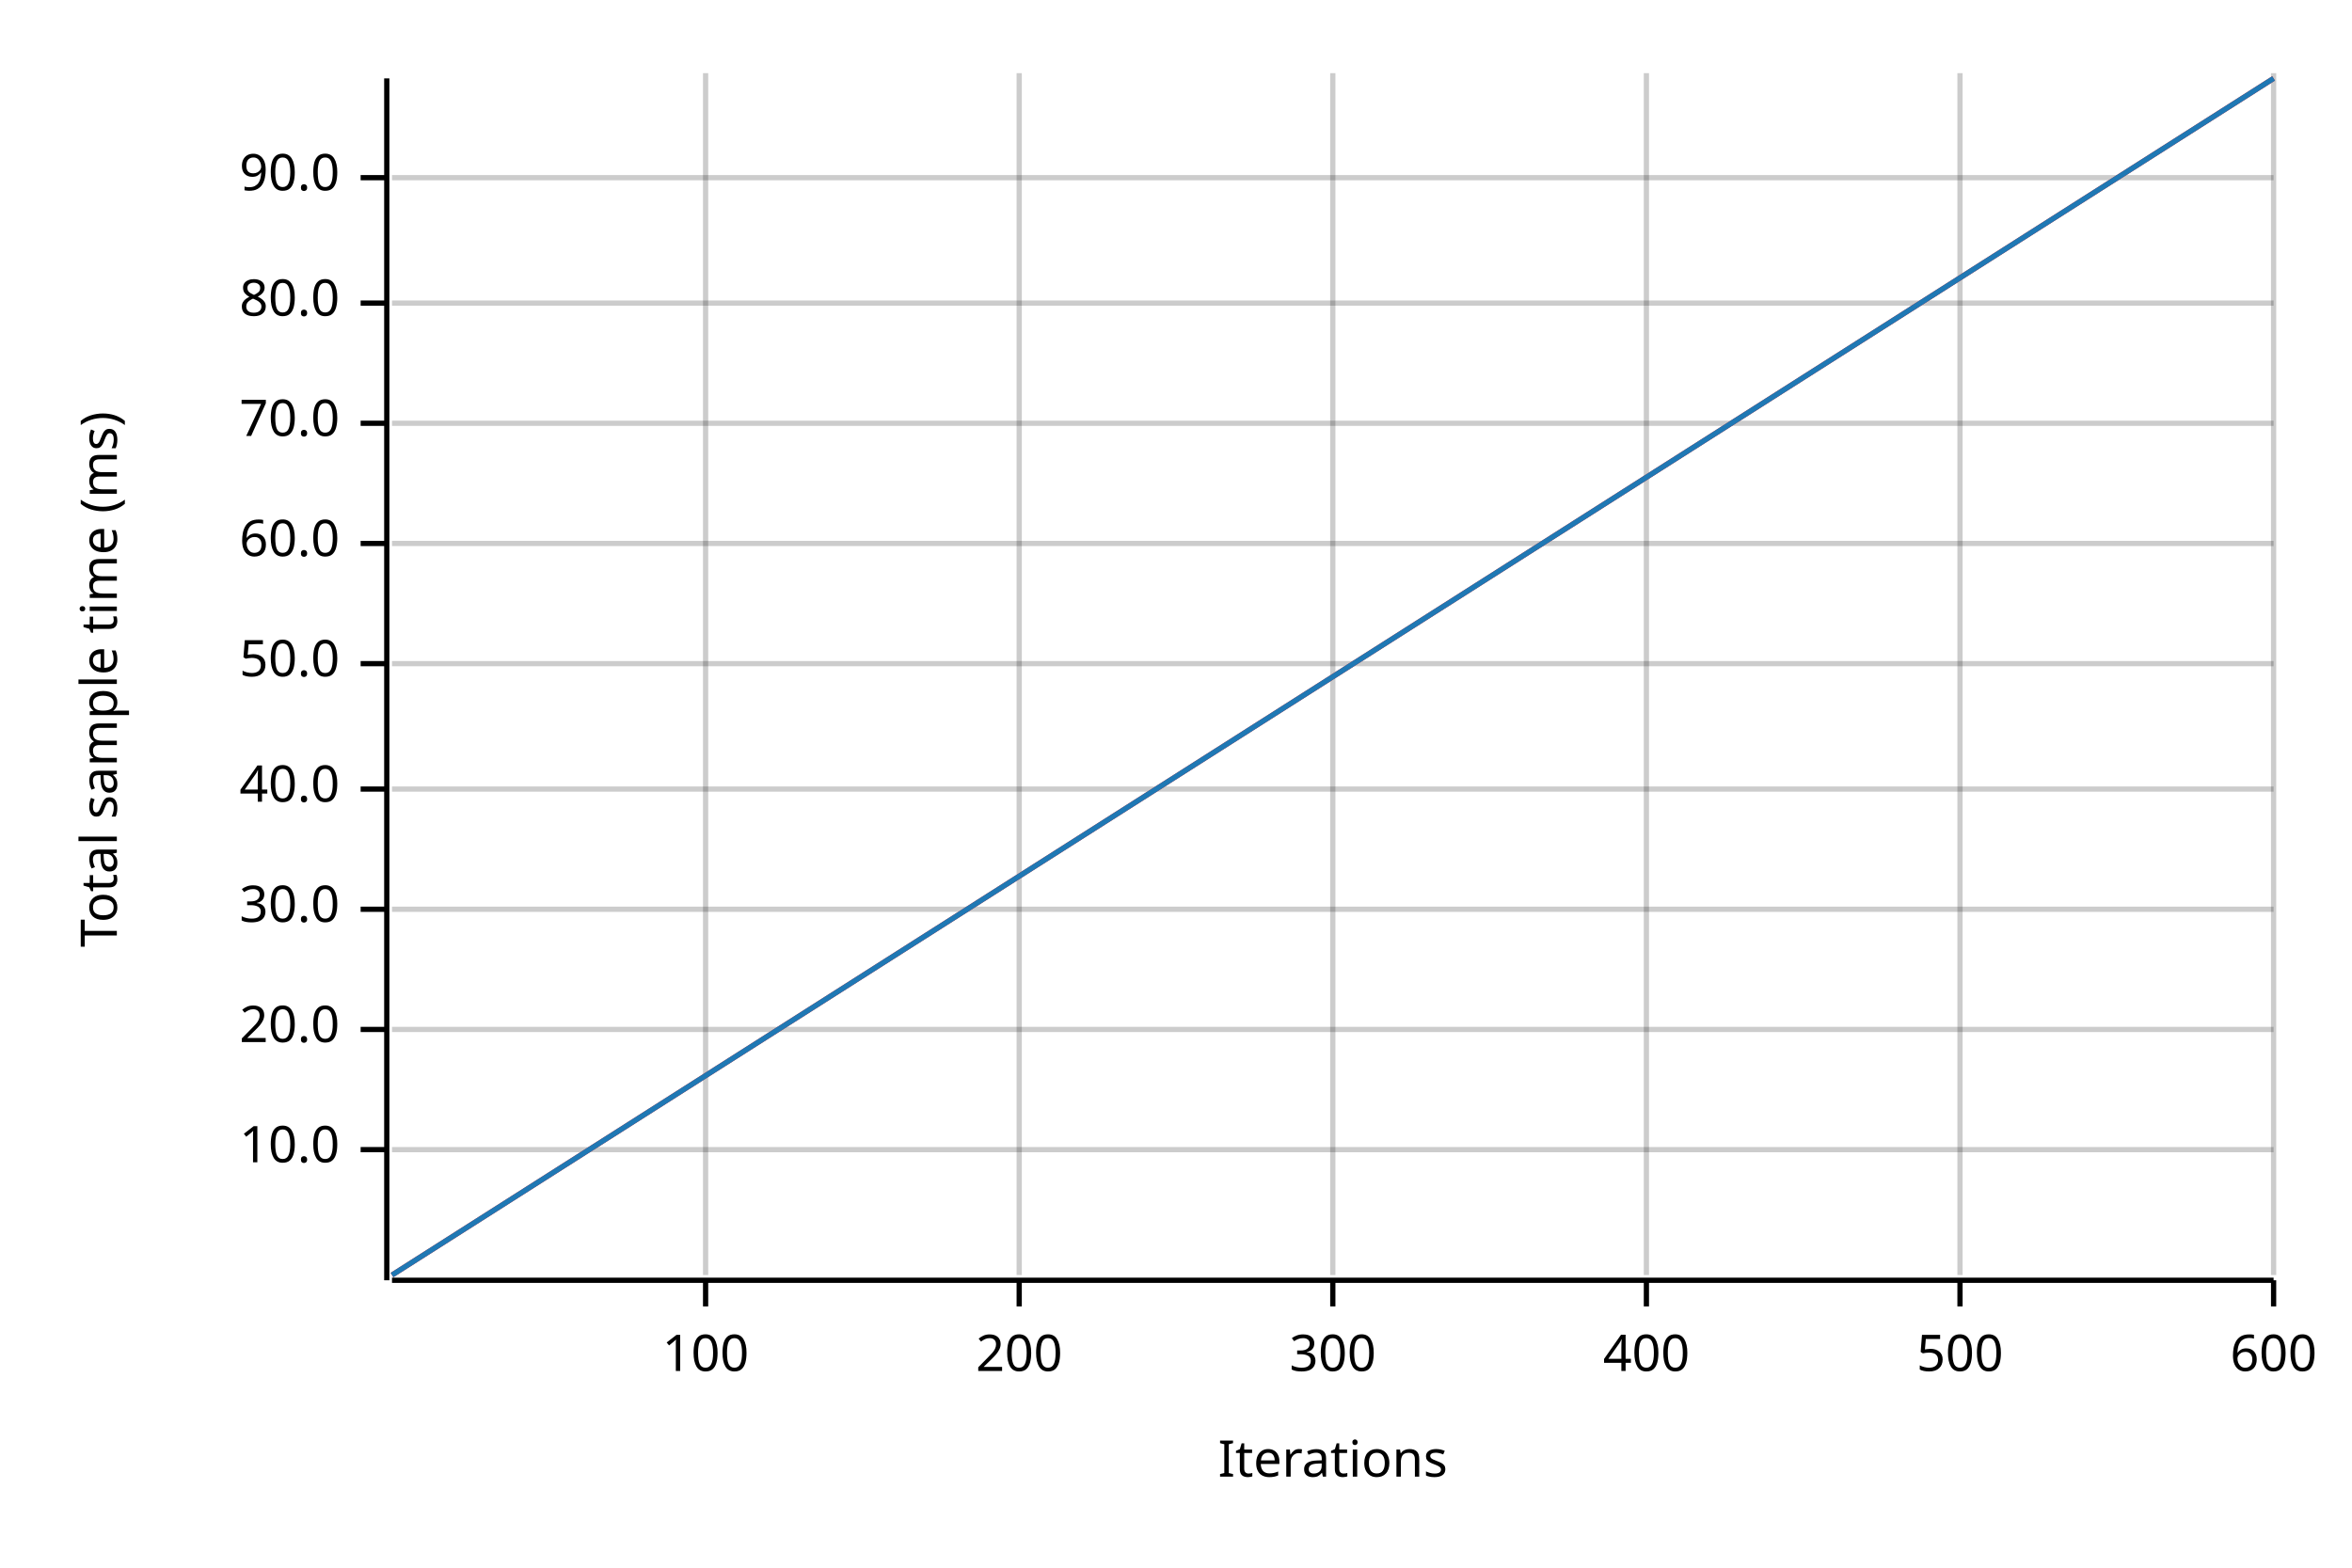
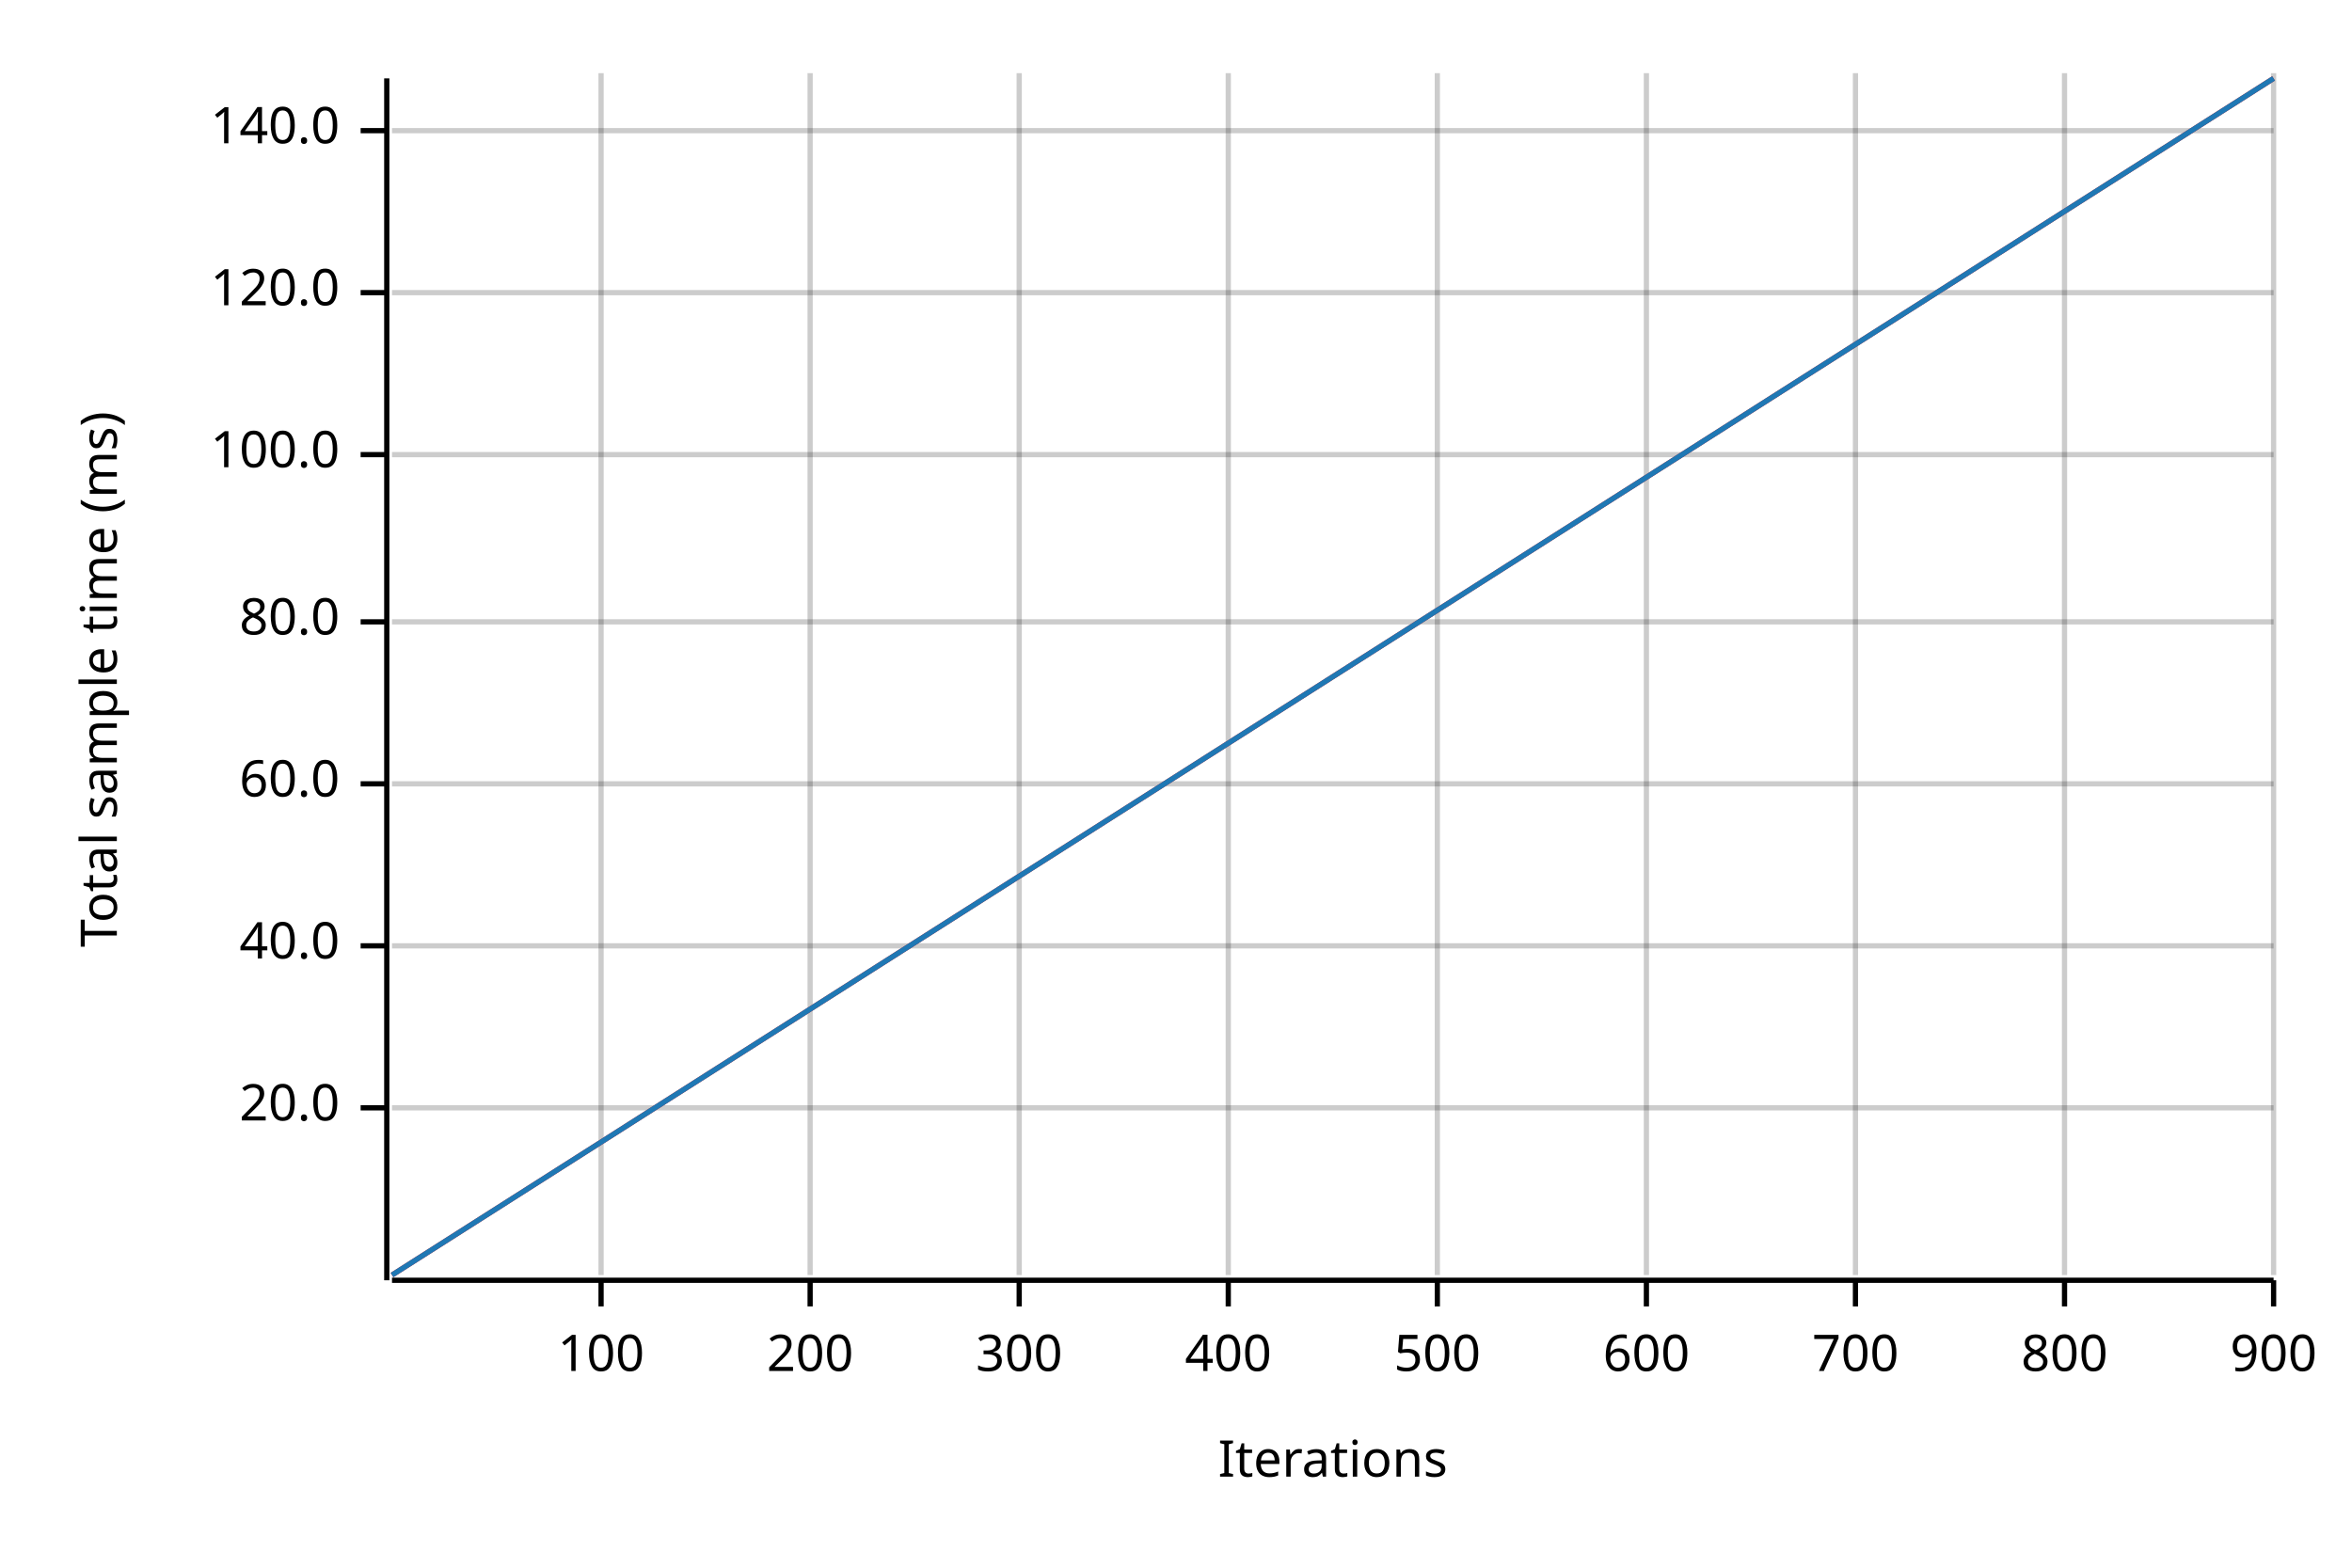
<svg xmlns="http://www.w3.org/2000/svg" width="450" height="300">
  <text x="15" y="130" dy="0.76em" text-anchor="middle" font-family="sans-serif" font-size="9.677" opacity="1" fill="#000000" transform="rotate(270, 15, 130)">
Total sample time (ms)
</text>
  <text x="255" y="285" dy="-0.5ex" text-anchor="middle" font-family="sans-serif" font-size="9.677" opacity="1" fill="#000000">
Iterations
</text>
-   <line opacity="0.2" stroke="#000000" stroke-width="1" x1="135" y1="244" x2="135" y2="14" />
+   <line opacity="0.2" stroke="#000000" stroke-width="1" x1="115" y1="244" x2="115" y2="14" />
+   <line opacity="0.2" stroke="#000000" stroke-width="1" x1="155" y1="244" x2="155" y2="14" />
  <line opacity="0.2" stroke="#000000" stroke-width="1" x1="195" y1="244" x2="195" y2="14" />
-   <line opacity="0.2" stroke="#000000" stroke-width="1" x1="255" y1="244" x2="255" y2="14" />
+   <line opacity="0.2" stroke="#000000" stroke-width="1" x1="235" y1="244" x2="235" y2="14" />
+   <line opacity="0.2" stroke="#000000" stroke-width="1" x1="275" y1="244" x2="275" y2="14" />
  <line opacity="0.2" stroke="#000000" stroke-width="1" x1="315" y1="244" x2="315" y2="14" />
-   <line opacity="0.2" stroke="#000000" stroke-width="1" x1="375" y1="244" x2="375" y2="14" />
+   <line opacity="0.2" stroke="#000000" stroke-width="1" x1="355" y1="244" x2="355" y2="14" />
+   <line opacity="0.2" stroke="#000000" stroke-width="1" x1="395" y1="244" x2="395" y2="14" />
  <line opacity="0.2" stroke="#000000" stroke-width="1" x1="435" y1="244" x2="435" y2="14" />
-   <line opacity="0.2" stroke="#000000" stroke-width="1" x1="75" y1="220" x2="435" y2="220" />
-   <line opacity="0.2" stroke="#000000" stroke-width="1" x1="75" y1="197" x2="435" y2="197" />
-   <line opacity="0.2" stroke="#000000" stroke-width="1" x1="75" y1="174" x2="435" y2="174" />
-   <line opacity="0.2" stroke="#000000" stroke-width="1" x1="75" y1="151" x2="435" y2="151" />
-   <line opacity="0.2" stroke="#000000" stroke-width="1" x1="75" y1="127" x2="435" y2="127" />
-   <line opacity="0.2" stroke="#000000" stroke-width="1" x1="75" y1="104" x2="435" y2="104" />
-   <line opacity="0.2" stroke="#000000" stroke-width="1" x1="75" y1="81" x2="435" y2="81" />
-   <line opacity="0.2" stroke="#000000" stroke-width="1" x1="75" y1="58" x2="435" y2="58" />
-   <line opacity="0.2" stroke="#000000" stroke-width="1" x1="75" y1="34" x2="435" y2="34" />
+   <line opacity="0.2" stroke="#000000" stroke-width="1" x1="75" y1="212" x2="435" y2="212" />
+   <line opacity="0.2" stroke="#000000" stroke-width="1" x1="75" y1="181" x2="435" y2="181" />
+   <line opacity="0.2" stroke="#000000" stroke-width="1" x1="75" y1="150" x2="435" y2="150" />
+   <line opacity="0.2" stroke="#000000" stroke-width="1" x1="75" y1="119" x2="435" y2="119" />
+   <line opacity="0.2" stroke="#000000" stroke-width="1" x1="75" y1="87" x2="435" y2="87" />
+   <line opacity="0.2" stroke="#000000" stroke-width="1" x1="75" y1="56" x2="435" y2="56" />
+   <line opacity="0.2" stroke="#000000" stroke-width="1" x1="75" y1="25" x2="435" y2="25" />
  <polyline fill="none" opacity="1" stroke="#000000" stroke-width="1" points="74,15 74,245 " />
-   <text x="65" y="220" dy="0.5ex" text-anchor="end" font-family="sans-serif" font-size="9.677" opacity="1" fill="#000000">
- 10.0
- </text>
-   <polyline fill="none" opacity="1" stroke="#000000" stroke-width="1" points="69,220 74,220 " />
-   <text x="65" y="197" dy="0.5ex" text-anchor="end" font-family="sans-serif" font-size="9.677" opacity="1" fill="#000000">
+   <text x="65" y="212" dy="0.5ex" text-anchor="end" font-family="sans-serif" font-size="9.677" opacity="1" fill="#000000">
20.0
</text>
-   <polyline fill="none" opacity="1" stroke="#000000" stroke-width="1" points="69,197 74,197 " />
-   <text x="65" y="174" dy="0.5ex" text-anchor="end" font-family="sans-serif" font-size="9.677" opacity="1" fill="#000000">
- 30.0
- </text>
-   <polyline fill="none" opacity="1" stroke="#000000" stroke-width="1" points="69,174 74,174 " />
-   <text x="65" y="151" dy="0.5ex" text-anchor="end" font-family="sans-serif" font-size="9.677" opacity="1" fill="#000000">
+   <polyline fill="none" opacity="1" stroke="#000000" stroke-width="1" points="69,212 74,212 " />
+   <text x="65" y="181" dy="0.5ex" text-anchor="end" font-family="sans-serif" font-size="9.677" opacity="1" fill="#000000">
40.0
</text>
-   <polyline fill="none" opacity="1" stroke="#000000" stroke-width="1" points="69,151 74,151 " />
-   <text x="65" y="127" dy="0.5ex" text-anchor="end" font-family="sans-serif" font-size="9.677" opacity="1" fill="#000000">
- 50.0
- </text>
-   <polyline fill="none" opacity="1" stroke="#000000" stroke-width="1" points="69,127 74,127 " />
-   <text x="65" y="104" dy="0.5ex" text-anchor="end" font-family="sans-serif" font-size="9.677" opacity="1" fill="#000000">
+   <polyline fill="none" opacity="1" stroke="#000000" stroke-width="1" points="69,181 74,181 " />
+   <text x="65" y="150" dy="0.5ex" text-anchor="end" font-family="sans-serif" font-size="9.677" opacity="1" fill="#000000">
60.0
</text>
-   <polyline fill="none" opacity="1" stroke="#000000" stroke-width="1" points="69,104 74,104 " />
-   <text x="65" y="81" dy="0.5ex" text-anchor="end" font-family="sans-serif" font-size="9.677" opacity="1" fill="#000000">
- 70.0
- </text>
-   <polyline fill="none" opacity="1" stroke="#000000" stroke-width="1" points="69,81 74,81 " />
-   <text x="65" y="58" dy="0.5ex" text-anchor="end" font-family="sans-serif" font-size="9.677" opacity="1" fill="#000000">
+   <polyline fill="none" opacity="1" stroke="#000000" stroke-width="1" points="69,150 74,150 " />
+   <text x="65" y="119" dy="0.5ex" text-anchor="end" font-family="sans-serif" font-size="9.677" opacity="1" fill="#000000">
80.0
</text>
-   <polyline fill="none" opacity="1" stroke="#000000" stroke-width="1" points="69,58 74,58 " />
-   <text x="65" y="34" dy="0.5ex" text-anchor="end" font-family="sans-serif" font-size="9.677" opacity="1" fill="#000000">
- 90.0
+   <polyline fill="none" opacity="1" stroke="#000000" stroke-width="1" points="69,119 74,119 " />
+   <text x="65" y="87" dy="0.5ex" text-anchor="end" font-family="sans-serif" font-size="9.677" opacity="1" fill="#000000">
+ 100.0
</text>
-   <polyline fill="none" opacity="1" stroke="#000000" stroke-width="1" points="69,34 74,34 " />
+   <polyline fill="none" opacity="1" stroke="#000000" stroke-width="1" points="69,87 74,87 " />
+   <text x="65" y="56" dy="0.5ex" text-anchor="end" font-family="sans-serif" font-size="9.677" opacity="1" fill="#000000">
+ 120.0
+ </text>
+   <polyline fill="none" opacity="1" stroke="#000000" stroke-width="1" points="69,56 74,56 " />
+   <text x="65" y="25" dy="0.5ex" text-anchor="end" font-family="sans-serif" font-size="9.677" opacity="1" fill="#000000">
+ 140.0
+ </text>
+   <polyline fill="none" opacity="1" stroke="#000000" stroke-width="1" points="69,25 74,25 " />
  <polyline fill="none" opacity="1" stroke="#000000" stroke-width="1" points="75,245 435,245 " />
-   <text x="135" y="255" dy="0.76em" text-anchor="middle" font-family="sans-serif" font-size="9.677" opacity="1" fill="#000000">
+   <text x="115" y="255" dy="0.76em" text-anchor="middle" font-family="sans-serif" font-size="9.677" opacity="1" fill="#000000">
100
</text>
-   <polyline fill="none" opacity="1" stroke="#000000" stroke-width="1" points="135,245 135,250 " />
-   <text x="195" y="255" dy="0.76em" text-anchor="middle" font-family="sans-serif" font-size="9.677" opacity="1" fill="#000000">
+   <polyline fill="none" opacity="1" stroke="#000000" stroke-width="1" points="115,245 115,250 " />
+   <text x="155" y="255" dy="0.76em" text-anchor="middle" font-family="sans-serif" font-size="9.677" opacity="1" fill="#000000">
200
</text>
-   <polyline fill="none" opacity="1" stroke="#000000" stroke-width="1" points="195,245 195,250 " />
-   <text x="255" y="255" dy="0.76em" text-anchor="middle" font-family="sans-serif" font-size="9.677" opacity="1" fill="#000000">
+   <polyline fill="none" opacity="1" stroke="#000000" stroke-width="1" points="155,245 155,250 " />
+   <text x="195" y="255" dy="0.76em" text-anchor="middle" font-family="sans-serif" font-size="9.677" opacity="1" fill="#000000">
300
</text>
-   <polyline fill="none" opacity="1" stroke="#000000" stroke-width="1" points="255,245 255,250 " />
-   <text x="315" y="255" dy="0.76em" text-anchor="middle" font-family="sans-serif" font-size="9.677" opacity="1" fill="#000000">
+   <polyline fill="none" opacity="1" stroke="#000000" stroke-width="1" points="195,245 195,250 " />
+   <text x="235" y="255" dy="0.76em" text-anchor="middle" font-family="sans-serif" font-size="9.677" opacity="1" fill="#000000">
400
</text>
-   <polyline fill="none" opacity="1" stroke="#000000" stroke-width="1" points="315,245 315,250 " />
-   <text x="375" y="255" dy="0.76em" text-anchor="middle" font-family="sans-serif" font-size="9.677" opacity="1" fill="#000000">
+   <polyline fill="none" opacity="1" stroke="#000000" stroke-width="1" points="235,245 235,250 " />
+   <text x="275" y="255" dy="0.76em" text-anchor="middle" font-family="sans-serif" font-size="9.677" opacity="1" fill="#000000">
500
</text>
-   <polyline fill="none" opacity="1" stroke="#000000" stroke-width="1" points="375,245 375,250 " />
+   <polyline fill="none" opacity="1" stroke="#000000" stroke-width="1" points="275,245 275,250 " />
+   <text x="315" y="255" dy="0.76em" text-anchor="middle" font-family="sans-serif" font-size="9.677" opacity="1" fill="#000000">
+ 600
+ </text>
+   <polyline fill="none" opacity="1" stroke="#000000" stroke-width="1" points="315,245 315,250 " />
+   <text x="355" y="255" dy="0.76em" text-anchor="middle" font-family="sans-serif" font-size="9.677" opacity="1" fill="#000000">
+ 700
+ </text>
+   <polyline fill="none" opacity="1" stroke="#000000" stroke-width="1" points="355,245 355,250 " />
+   <text x="395" y="255" dy="0.76em" text-anchor="middle" font-family="sans-serif" font-size="9.677" opacity="1" fill="#000000">
+ 800
+ </text>
+   <polyline fill="none" opacity="1" stroke="#000000" stroke-width="1" points="395,245 395,250 " />
  <text x="435" y="255" dy="0.76em" text-anchor="middle" font-family="sans-serif" font-size="9.677" opacity="1" fill="#000000">
- 600
+ 900
</text>
  <polyline fill="none" opacity="1" stroke="#000000" stroke-width="1" points="435,245 435,250 " />
  <polyline fill="none" opacity="1" stroke="#E31A1C" stroke-width="1" points="75,244 435,15 " />
  <polygon opacity="0.25" fill="#E31A1C" points="75,244 435,15 435,15 " />
  <polyline fill="none" opacity="1" stroke="#1F78B4" stroke-width="1" points="75,244 435,15 " />
  <polygon opacity="0.25" fill="#1F78B4" points="75,244 435,15 435,15 " />
</svg>
